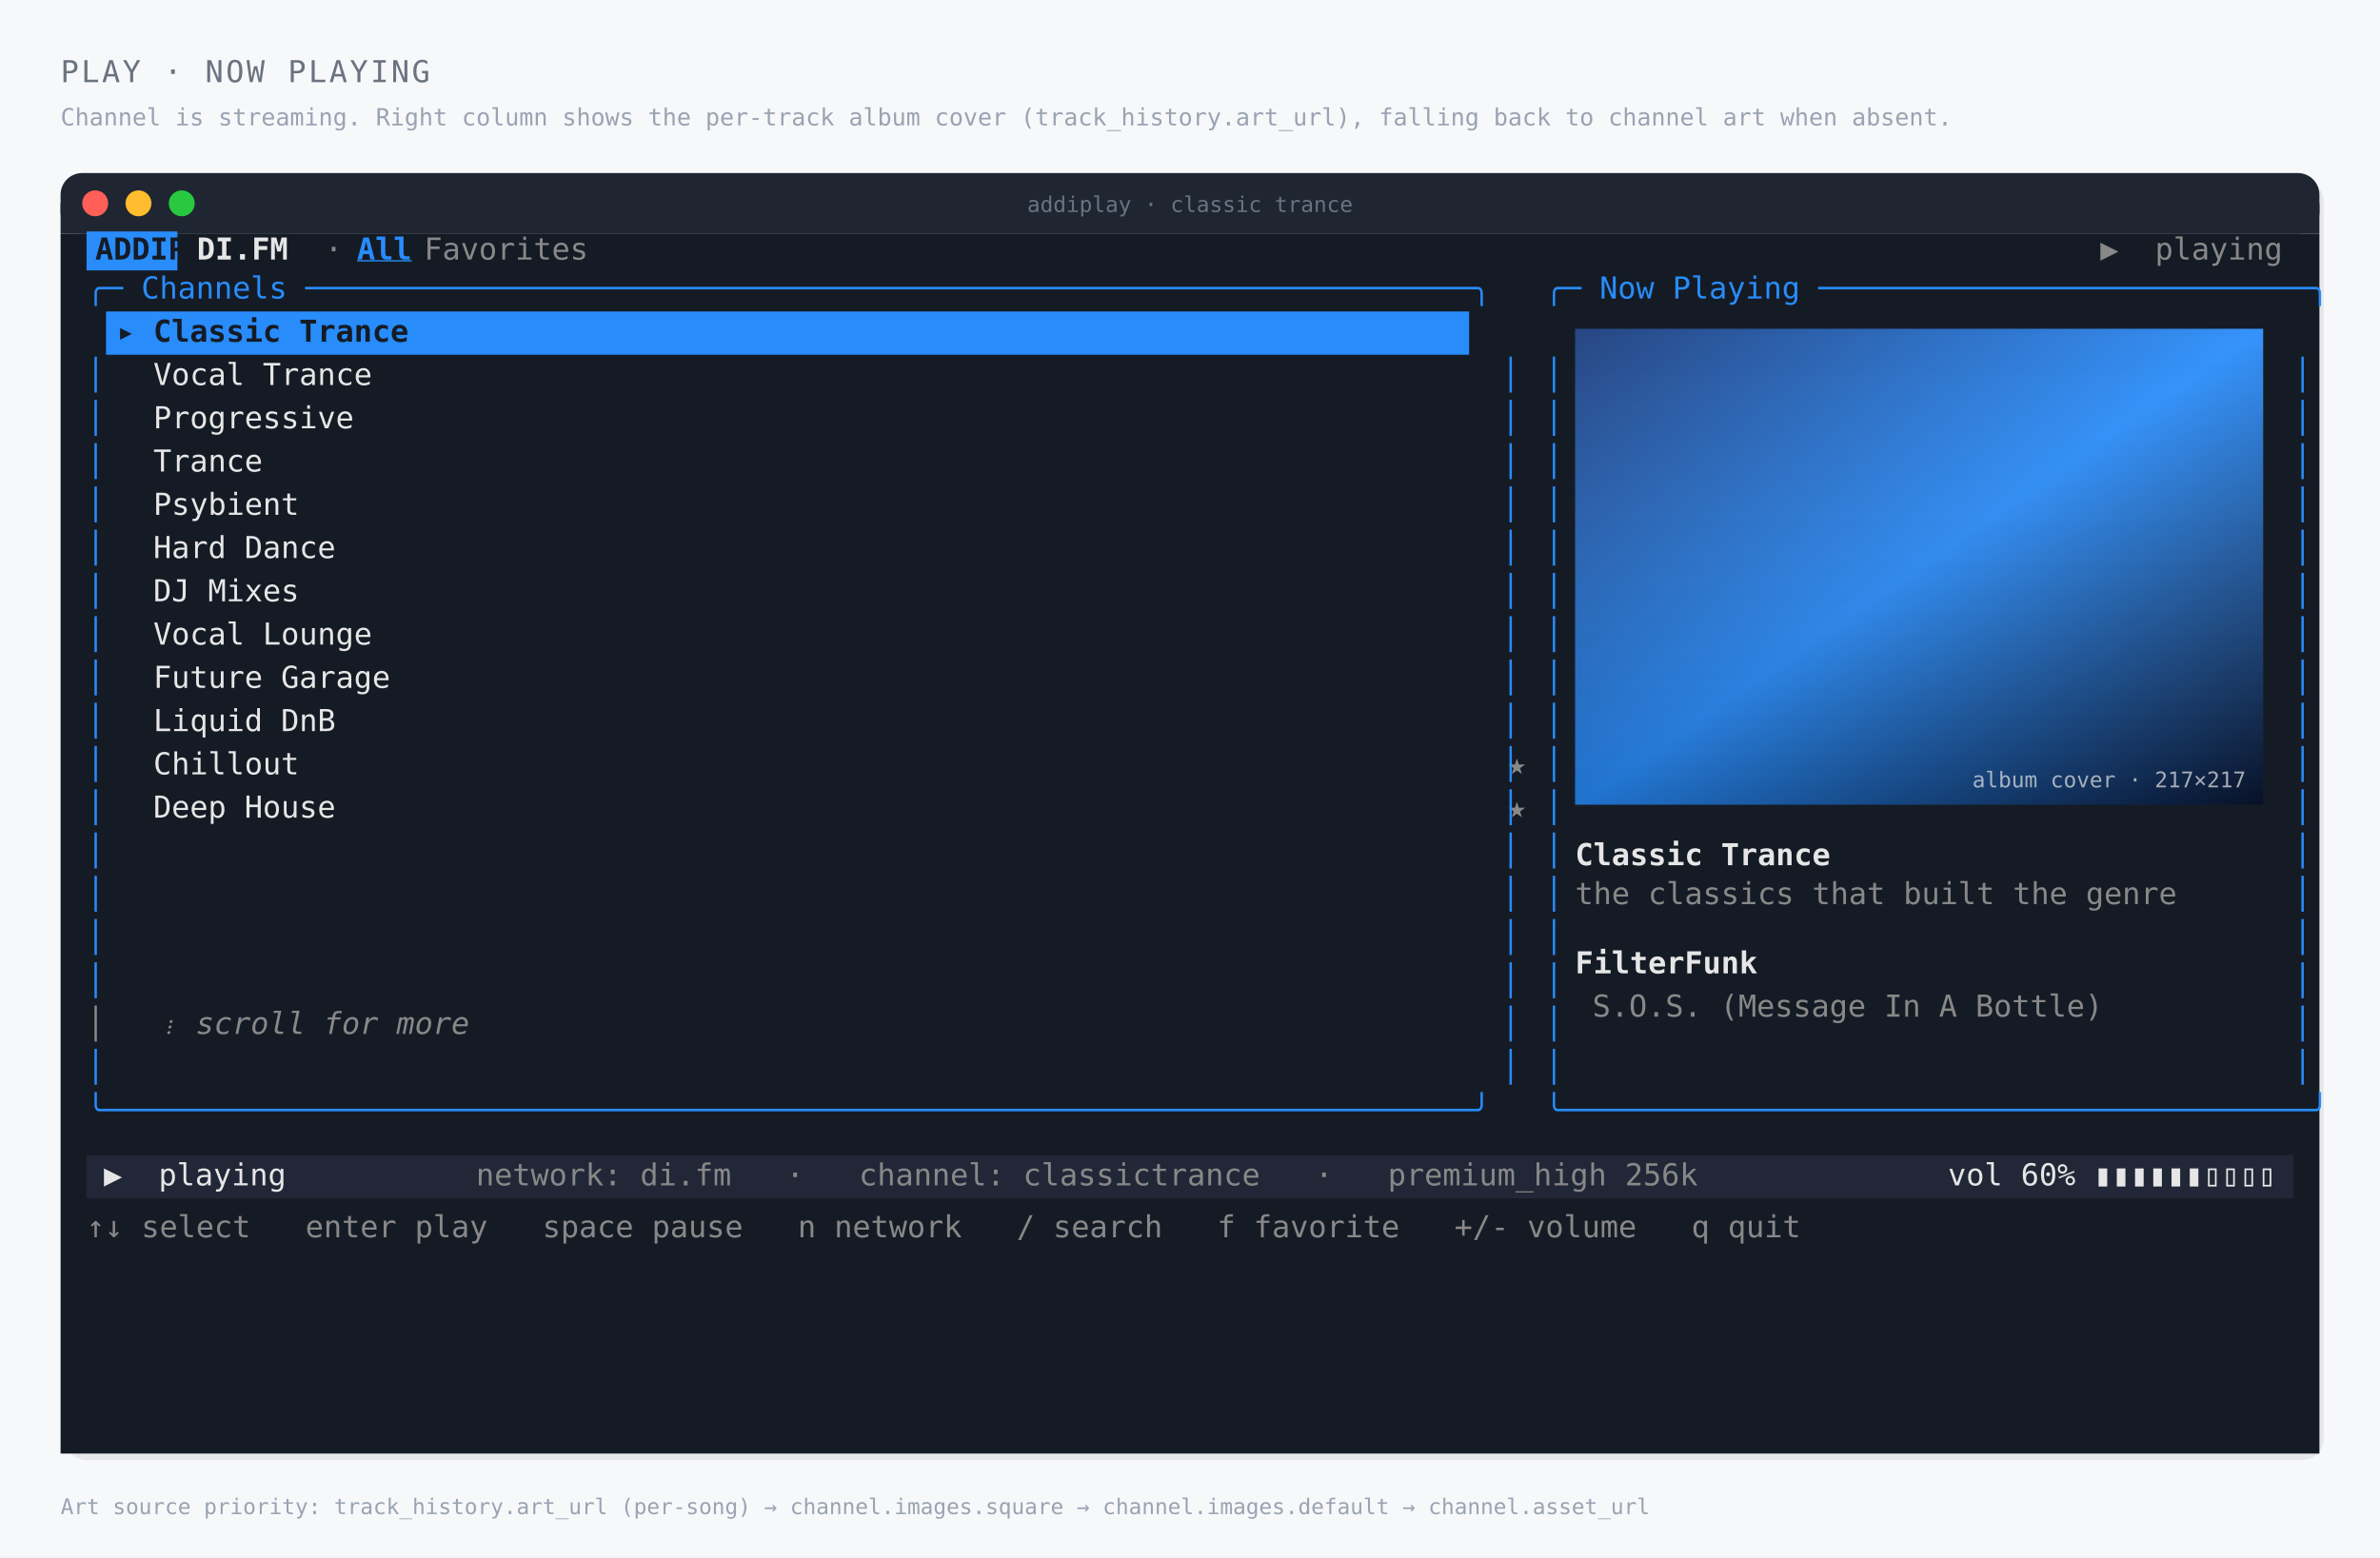
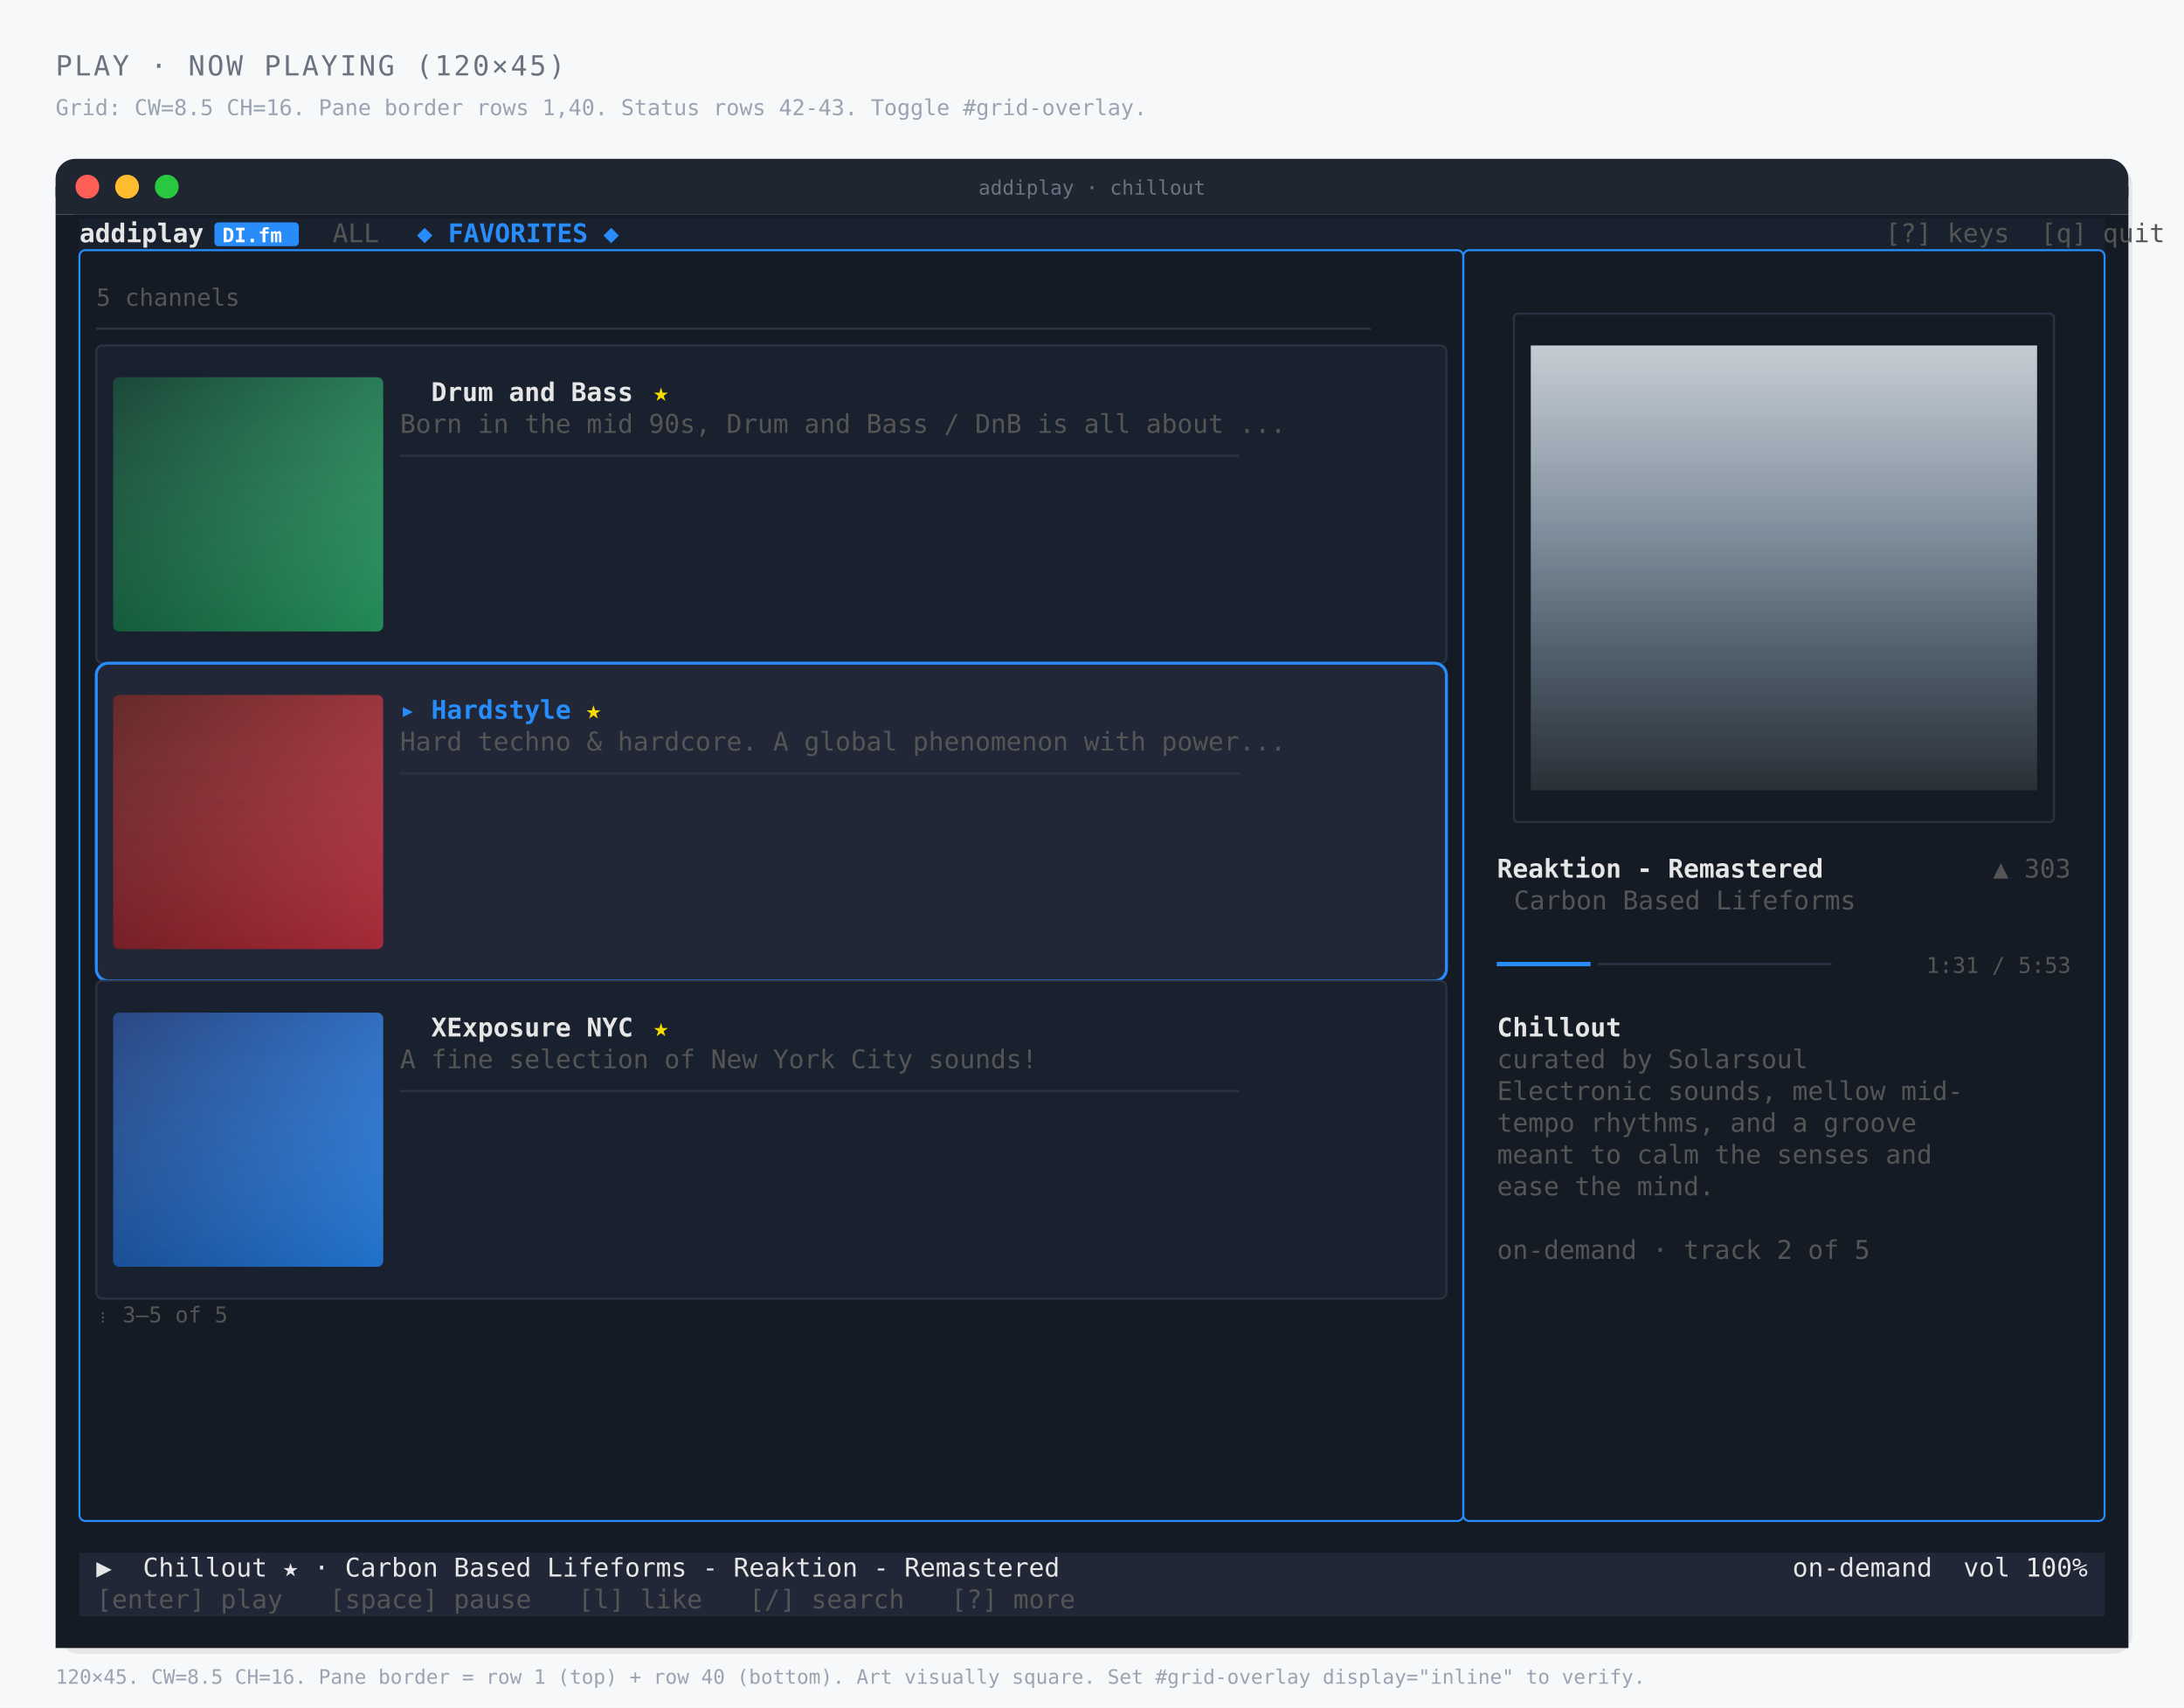
- <svg xmlns="http://www.w3.org/2000/svg" viewBox="0 0 1100 720" font-family="ui-monospace, 'JetBrains Mono', 'SF Mono', Menlo, Consolas, monospace">
+ <svg xmlns="http://www.w3.org/2000/svg" viewBox="0 0 1100 860" font-family="'JetBrains Mono', monospace">
  <defs>
-     <linearGradient id="cover" x1="0" y1="0" x2="1" y2="1">
+     <pattern id="grid-cell" width="8.5" height="16" patternUnits="userSpaceOnUse">
+       <line x1="0" y1="0" x2="0" y2="16" stroke="#ff4444" stroke-width="0.3" opacity="0.15" />
+       <line x1="0" y1="0" x2="8.5" y2="0" stroke="#ff4444" stroke-width="0.3" opacity="0.15" />
+     </pattern>
+     <pattern id="grid-major" width="85" height="80" patternUnits="userSpaceOnUse">
+       <line x1="0" y1="0" x2="0" y2="80" stroke="#ff4444" stroke-width="0.8" opacity="0.3" />
+       <line x1="0" y1="0" x2="85" y2="0" stroke="#ff4444" stroke-width="0.8" opacity="0.3" />
+     </pattern>
+     <linearGradient id="thumbGreen" x1="0" y1="0" x2="1" y2="1">
+       <stop offset="0%" stop-color="#0a3a2a" />
+       <stop offset="100%" stop-color="#2aaa6a" />
+     </linearGradient>
+     <linearGradient id="thumbRed" x1="0" y1="0" x2="1" y2="1">
+       <stop offset="0%" stop-color="#5a1a1a" />
+       <stop offset="100%" stop-color="#cc3344" />
+     </linearGradient>
+     <linearGradient id="thumbBlue" x1="0" y1="0" x2="1" y2="1">
      <stop offset="0%" stop-color="#1a3a7a" />
-       <stop offset="50%" stop-color="#288cfb" />
-       <stop offset="100%" stop-color="#0a1530" />
+       <stop offset="100%" stop-color="#288cfb" />
+     </linearGradient>
+     <linearGradient id="thumbGrain" x1="0" y1="0" x2="0" y2="1">
+       <stop offset="0%" stop-color="#ffffff" stop-opacity="0.07" />
+       <stop offset="100%" stop-color="#000000" stop-opacity="0.20" />
+     </linearGradient>
+     <linearGradient id="coverMist" x1="0" y1="0" x2="0" y2="1">
+       <stop offset="0%" stop-color="#c0c8d0" />
+       <stop offset="40%" stop-color="#8090a0" />
+       <stop offset="70%" stop-color="#506070" />
+       <stop offset="100%" stop-color="#303840" />
    </linearGradient>
    <linearGradient id="coverGrain" x1="0" y1="0" x2="0" y2="1">
-       <stop offset="0%" stop-color="#ffffff" stop-opacity="0.06" />
-       <stop offset="100%" stop-color="#000000" stop-opacity="0.18" />
+       <stop offset="0%" stop-color="#ffffff" stop-opacity="0.08" />
+       <stop offset="100%" stop-color="#000000" stop-opacity="0.15" />
    </linearGradient>
  </defs>
-   <rect width="1100" height="720" fill="#f7f8fa" />
-   <text x="28" y="38" font-size="14" fill="#6b7280" font-weight="500" letter-spacing="0.08em">PLAY · NOW PLAYING</text>
-   <text x="28" y="58" font-size="11" fill="#9aa3b2">Channel is streaming. Right column shows the per-track album cover (track_history.art_url), falling back to channel art when absent.</text>
+   <rect width="1100" height="860" fill="#f7f8fa" />
+   <text x="28" y="38" font-size="14" fill="#6b7280" font-weight="500" letter-spacing="0.08em">PLAY · NOW PLAYING (120×45)</text>
+   <text x="28" y="58" font-size="11" fill="#9aa3b2">Grid: CW=8.5 CH=16. Pane border rows 1,40. Status rows 42-43. Toggle #grid-overlay.</text>
  <g transform="translate(28,80)">
-     <rect x="2" y="3" width="1044" height="592" rx="10" fill="#000" opacity="0.07" />
+     <rect x="2" y="3" width="1044" height="750" rx="10" fill="#000" opacity="0.07" />
    <rect x="0" y="0" width="1044" height="28" rx="10" fill="#1f2632" />
    <rect x="0" y="14" width="1044" height="14" fill="#1f2632" />
    <circle cx="16" cy="14" r="6" fill="#ff5f57" />
    <circle cx="36" cy="14" r="6" fill="#febc2e" />
    <circle cx="56" cy="14" r="6" fill="#28c840" />
-     <text x="522" y="18" text-anchor="middle" font-size="10" fill="#6b7280">addiplay · classic trance</text>
-     <rect x="0" y="28" width="1044" height="564" fill="#151b25" />
-     <g transform="translate(12,40)" font-size="14" fill="#e6e6e6" xml:space="preserve">
-       <rect x="0" y="-13" width="42" height="18" fill="#288cfb" />
-       <text x="4" y="0" fill="#151b25" font-weight="700">ADDIPLAY</text>
-       <text x="51" y="0" fill="#e6e6e6" font-weight="700">DI.FM</text>
-       <text x="110" y="0" fill="#888">·</text>
-       <text x="125" y="0" fill="#288cfb" font-weight="700" text-decoration="underline">All</text>
-       <text x="156" y="0" fill="#888">Favorites</text>
-       <text x="1015" y="0" text-anchor="end" fill="#888">▶  playing</text>
-       <g transform="translate(0,18)">
-         <text x="0" y="0" fill="#288cfb">╭─ Channels ────────────────────────────────────────────────────────────────╮</text>
-         <rect x="9" y="6" width="630" height="20" fill="#288cfb" />
-         <text x="14" y="20" fill="#151b25" font-weight="700">▸ Classic Trance</text>
-         <text x="640" y="20" fill="#151b25">★</text>
-         <text x="0" y="40" fill="#288cfb">│</text>
-         <text x="14" y="40">  Vocal Trance</text>
-         <text x="654" y="40" fill="#288cfb">│</text>
-         <text x="0" y="60" fill="#288cfb">│</text>
-         <text x="14" y="60">  Progressive</text>
-         <text x="654" y="60" fill="#288cfb">│</text>
-         <text x="0" y="80" fill="#288cfb">│</text>
-         <text x="14" y="80">  Trance</text>
-         <text x="654" y="80" fill="#288cfb">│</text>
-         <text x="0" y="100" fill="#288cfb">│</text>
-         <text x="14" y="100">  Psybient</text>
-         <text x="654" y="100" fill="#288cfb">│</text>
-         <text x="0" y="120" fill="#288cfb">│</text>
-         <text x="14" y="120">  Hard Dance</text>
-         <text x="654" y="120" fill="#288cfb">│</text>
-         <text x="0" y="140" fill="#288cfb">│</text>
-         <text x="14" y="140">  DJ Mixes</text>
-         <text x="654" y="140" fill="#288cfb">│</text>
-         <text x="0" y="160" fill="#288cfb">│</text>
-         <text x="14" y="160">  Vocal Lounge</text>
-         <text x="654" y="160" fill="#288cfb">│</text>
-         <text x="0" y="180" fill="#288cfb">│</text>
-         <text x="14" y="180">  Future Garage</text>
-         <text x="654" y="180" fill="#288cfb">│</text>
-         <text x="0" y="200" fill="#288cfb">│</text>
-         <text x="14" y="200">  Liquid DnB</text>
-         <text x="654" y="200" fill="#288cfb">│</text>
-         <text x="0" y="220" fill="#288cfb">│</text>
-         <text x="14" y="220">  Chillout</text>
-         <text x="640" y="220" fill="#888">  ★</text>
-         <text x="654" y="220" fill="#288cfb">│</text>
-         <text x="0" y="240" fill="#288cfb">│</text>
-         <text x="14" y="240">  Deep House</text>
-         <text x="640" y="240" fill="#888">  ★</text>
-         <text x="654" y="240" fill="#288cfb">│</text>
-         <text x="0" y="260" fill="#288cfb">│</text>
-         <text x="654" y="260" fill="#288cfb">│</text>
-         <text x="0" y="280" fill="#288cfb">│</text>
-         <text x="654" y="280" fill="#288cfb">│</text>
-         <text x="0" y="300" fill="#288cfb">│</text>
-         <text x="654" y="300" fill="#288cfb">│</text>
-         <text x="0" y="320" fill="#288cfb">│</text>
-         <text x="654" y="320" fill="#288cfb">│</text>
-         <text x="0" y="340" fill="#888" font-style="italic">│   ⋮ scroll for more</text>
-         <text x="654" y="340" fill="#288cfb">│</text>
-         <text x="0" y="360" fill="#288cfb">│</text>
-         <text x="654" y="360" fill="#288cfb">│</text>
-         <text x="0" y="380" fill="#288cfb">╰───────────────────────────────────────────────────────────────────────────╯</text>
+     <text x="522" y="18" text-anchor="middle" font-size="10" fill="#6b7280">addiplay · chillout</text>
+     <rect x="0" y="28" width="1044" height="722" fill="#151b25" />
+     <g transform="translate(12,30)" font-size="13" fill="#e6e6e6" xml:space="preserve">
+       <rect x="0" y="0" width="1020" height="16" fill="#1a212e" />
+       <text x="0" y="12" fill="#e6e6e6" font-weight="700">addiplay</text>
+       <rect x="68" y="2" width="42.5" height="12" rx="2" fill="#288cfb" />
+       <text x="72" y="12" fill="#ffffff" font-weight="700" font-size="10">DI.fm</text>
+       <text x="127.5" y="12" fill="#555">ALL</text>
+       <text x="170" y="12" fill="#288cfb" font-weight="700">◆ FAVORITES ◆</text>
+       <text x="909.5" y="12" fill="#555">[?] keys  [q] quit</text>
+       <rect x="0" y="16" width="697" height="640" rx="3" fill="none" stroke="#288cfb" stroke-width="1" />
+       <text x="8.5" y="44" fill="#555" font-size="12">5 channels</text>
+       <text x="8.5" y="60" fill="#2a3344">──────────────────────────────────────────────────────────────────────────────────</text>
+       <rect x="8.5" y="64" width="680" height="160" rx="3" fill="#1a212e" stroke="#2a3344" stroke-width="1" />
+       <rect x="17" y="80" width="136" height="128" rx="3" fill="url(#thumbGreen)" />
+       <rect x="17" y="80" width="136" height="128" rx="3" fill="url(#thumbGrain)" />
+       <text x="161.5" y="92" fill="#e6e6e6" font-weight="700">  Drum and Bass</text>
+       <text x="289" y="92" fill="#f9dc00">★</text>
+       <text x="161.5" y="108" fill="#555">Born in the mid 90s, Drum and Bass / DnB is all about ...</text>
+       <text x="161.5" y="124" fill="#2a3344">──────────────────────────────────────────────────────</text>
+       <rect x="8.5" y="224" width="680" height="160" rx="6" fill="#212737" stroke="#288cfb" stroke-width="1.5" />
+       <rect x="17" y="240" width="136" height="128" rx="3" fill="url(#thumbRed)" />
+       <rect x="17" y="240" width="136" height="128" rx="3" fill="url(#thumbGrain)" />
+       <text x="161.5" y="252" fill="#288cfb" font-weight="700">▸ Hardstyle</text>
+       <text x="255" y="252" fill="#f9dc00">★</text>
+       <text x="161.5" y="268" fill="#555">Hard techno &amp; hardcore. A global phenomenon with power...</text>
+       <text x="161.5" y="284" fill="#2a3344">──────────────────────────────────────────────────────</text>
+       <rect x="8.5" y="384" width="680" height="160" rx="3" fill="#1a212e" stroke="#2a3344" stroke-width="1" />
+       <rect x="17" y="400" width="136" height="128" rx="3" fill="url(#thumbBlue)" />
+       <rect x="17" y="400" width="136" height="128" rx="3" fill="url(#thumbGrain)" />
+       <text x="161.5" y="412" fill="#e6e6e6" font-weight="700">  XExposure NYC</text>
+       <text x="289" y="412" fill="#f9dc00">★</text>
+       <text x="161.5" y="428" fill="#555">A fine selection of New York City sounds!</text>
+       <text x="161.5" y="444" fill="#2a3344">──────────────────────────────────────────────────────</text>
+       <text x="8.5" y="556" fill="#555" font-size="11">⋮ 3–5 of 5</text>
+       <rect x="697" y="16" width="323" height="640" rx="3" fill="none" stroke="#288cfb" stroke-width="1" />
+       <rect x="722.5" y="48" width="272" height="256" rx="2" fill="none" stroke="#2a3344" stroke-width="1" />
+       <rect x="731" y="64" width="255" height="224" fill="url(#coverMist)" />
+       <rect x="731" y="64" width="255" height="224" fill="url(#coverGrain)" />
+       <text x="714" y="332" fill="#e6e6e6" font-weight="700">Reaktion - Remastered</text>
+       <text x="1003" y="332" text-anchor="end" fill="#555">▲ 303</text>
+       <text x="722.5" y="348" fill="#555">Carbon Based Lifeforms</text>
+       <text x="714" y="380" fill="#288cfb">━━━━━━</text>
+       <text x="765" y="380" fill="#2a3344">───────────────</text>
+       <text x="1003" y="380" text-anchor="end" fill="#555" font-size="11">1:31 / 5:53</text>
+       <text x="714" y="412" fill="#e6e6e6" font-weight="700">Chillout</text>
+       <text x="714" y="428" fill="#555">curated by Solarsoul</text>
+       <text x="714" y="444" fill="#555">Electronic sounds, mellow mid-</text>
+       <text x="714" y="460" fill="#555">tempo rhythms, and a groove</text>
+       <text x="714" y="476" fill="#555">meant to calm the senses and</text>
+       <text x="714" y="492" fill="#555">ease the mind.</text>
+       <text x="714" y="524" fill="#555">on-demand · track 2 of 5</text>
+       <rect x="0" y="672" width="1020" height="16" fill="#212737" />
+       <text x="8.5" y="684" fill="#e6e6e6">▶  Chillout ★ · Carbon Based Lifeforms - Reaktion - Remastered</text>
+       <text x="1011.5" y="684" text-anchor="end" fill="#e6e6e6">on-demand  vol 100%</text>
+       <rect x="0" y="688" width="1020" height="16" fill="#212737" />
+       <text x="8.5" y="700" fill="#555">[enter] play   [space] pause   [l] like   [/] search   [?] more</text>
+       <g id="grid-overlay" display="none">
+         <rect x="0" y="0" width="1020" height="720" fill="url(#grid-cell)" />
+         <rect x="0" y="0" width="1020" height="720" fill="url(#grid-major)" />
+         <line x1="697" y1="0" x2="697" y2="720" stroke="#00ff00" stroke-width="1" opacity="0.5" />
+         <line x1="161.5" y1="64" x2="161.5" y2="544" stroke="#ffff00" stroke-width="0.5" opacity="0.4" />
+         <g font-size="7" fill="#ff4444" opacity="0.7">
+           <text x="0" y="-2">c0</text>
+           <text x="85" y="-2">c10</text>
+           <text x="170" y="-2">c20</text>
+           <text x="255" y="-2">c30</text>
+           <text x="340" y="-2">c40</text>
+           <text x="425" y="-2">c50</text>
+           <text x="510" y="-2">c60</text>
+           <text x="595" y="-2">c70</text>
+           <text x="680" y="-2">c80</text>
+           <text x="697" y="-2" fill="#00ff00">c82</text>
+           <text x="765" y="-2">c90</text>
+           <text x="850" y="-2">c100</text>
+           <text x="935" y="-2">c110</text>
+           <text x="1012" y="-2">c120</text>
+         </g>
+         <g font-size="7" fill="#ff4444" opacity="0.7" text-anchor="end">
+           <text x="-2" y="12">r0</text>
+           <text x="-2" y="92">r5</text>
+           <text x="-2" y="172">r10</text>
+           <text x="-2" y="252">r15</text>
+           <text x="-2" y="332">r20</text>
+           <text x="-2" y="412">r25</text>
+           <text x="-2" y="492">r30</text>
+           <text x="-2" y="572">r35</text>
+           <text x="-2" y="652">r40</text>
+           <text x="-2" y="700">r43</text>
+         </g>
      </g>
-       <g transform="translate(674,18)">
-         <text x="0" y="0" fill="#288cfb">╭─ Now Playing ───────────────────────────╮</text>
-         <rect x="14" y="14" width="318" height="220" fill="url(#cover)" />
-         <rect x="14" y="14" width="318" height="220" fill="url(#coverGrain)" />
-         <text x="324" y="226" text-anchor="end" font-size="10" fill="#e6e6e6" opacity="0.7">album cover · 217×217</text>
-         <text x="14" y="262" fill="#e6e6e6" font-weight="700">Classic Trance</text>
-         <text x="14" y="280" fill="#888">the classics that built the genre</text>
-         <text x="14" y="312" fill="#e6e6e6" font-weight="700">FilterFunk</text>
-         <text x="22" y="332" fill="#888">S.O.S. (Message In A Bottle)</text>
-         <text x="0" y="40" fill="#288cfb">│</text>
-         <text x="346" y="40" fill="#288cfb">│</text>
-         <text x="0" y="60" fill="#288cfb">│</text>
-         <text x="346" y="60" fill="#288cfb">│</text>
-         <text x="0" y="80" fill="#288cfb">│</text>
-         <text x="346" y="80" fill="#288cfb">│</text>
-         <text x="0" y="100" fill="#288cfb">│</text>
-         <text x="346" y="100" fill="#288cfb">│</text>
-         <text x="0" y="120" fill="#288cfb">│</text>
-         <text x="346" y="120" fill="#288cfb">│</text>
-         <text x="0" y="140" fill="#288cfb">│</text>
-         <text x="346" y="140" fill="#288cfb">│</text>
-         <text x="0" y="160" fill="#288cfb">│</text>
-         <text x="346" y="160" fill="#288cfb">│</text>
-         <text x="0" y="180" fill="#288cfb">│</text>
-         <text x="346" y="180" fill="#288cfb">│</text>
-         <text x="0" y="200" fill="#288cfb">│</text>
-         <text x="346" y="200" fill="#288cfb">│</text>
-         <text x="0" y="220" fill="#288cfb">│</text>
-         <text x="346" y="220" fill="#288cfb">│</text>
-         <text x="0" y="240" fill="#288cfb">│</text>
-         <text x="346" y="240" fill="#288cfb">│</text>
-         <text x="0" y="260" fill="#288cfb">│</text>
-         <text x="346" y="260" fill="#288cfb">│</text>
-         <text x="0" y="280" fill="#288cfb">│</text>
-         <text x="346" y="280" fill="#288cfb">│</text>
-         <text x="0" y="300" fill="#288cfb">│</text>
-         <text x="346" y="300" fill="#288cfb">│</text>
-         <text x="0" y="320" fill="#288cfb">│</text>
-         <text x="346" y="320" fill="#288cfb">│</text>
-         <text x="0" y="340" fill="#288cfb">│</text>
-         <text x="346" y="340" fill="#288cfb">│</text>
-         <text x="0" y="360" fill="#288cfb">│</text>
-         <text x="346" y="360" fill="#288cfb">│</text>
-         <text x="0" y="380" fill="#288cfb">╰─────────────────────────────────────────╯</text>
-       </g>
-       <rect x="0" y="414" width="1020" height="20" fill="#212737" />
-       <text x="8" y="428" fill="#e6e6e6">▶  playing</text>
-       <text x="180" y="428" fill="#888">network: di.fm   ·   channel: classictrance   ·   premium_high 256k</text>
-       <text x="1012" y="428" text-anchor="end" fill="#e6e6e6">vol 60% ▮▮▮▮▮▮▯▯▯▯</text>
-       <text x="0" y="452" fill="#888">↑↓ select   enter play   space pause   n network   / search   f favorite   +/- volume   q quit</text>
    </g>
  </g>
-   <text x="28" y="700" font-size="10" fill="#9aa3b2">Art source priority: track_history.art_url (per-song) → channel.images.square → channel.images.default → channel.asset_url</text>
+   <text x="28" y="848" font-size="10" fill="#9aa3b2">120×45. CW=8.5 CH=16. Pane border = row 1 (top) + row 40 (bottom). Art visually square. Set #grid-overlay display="inline" to verify.</text>
</svg>
